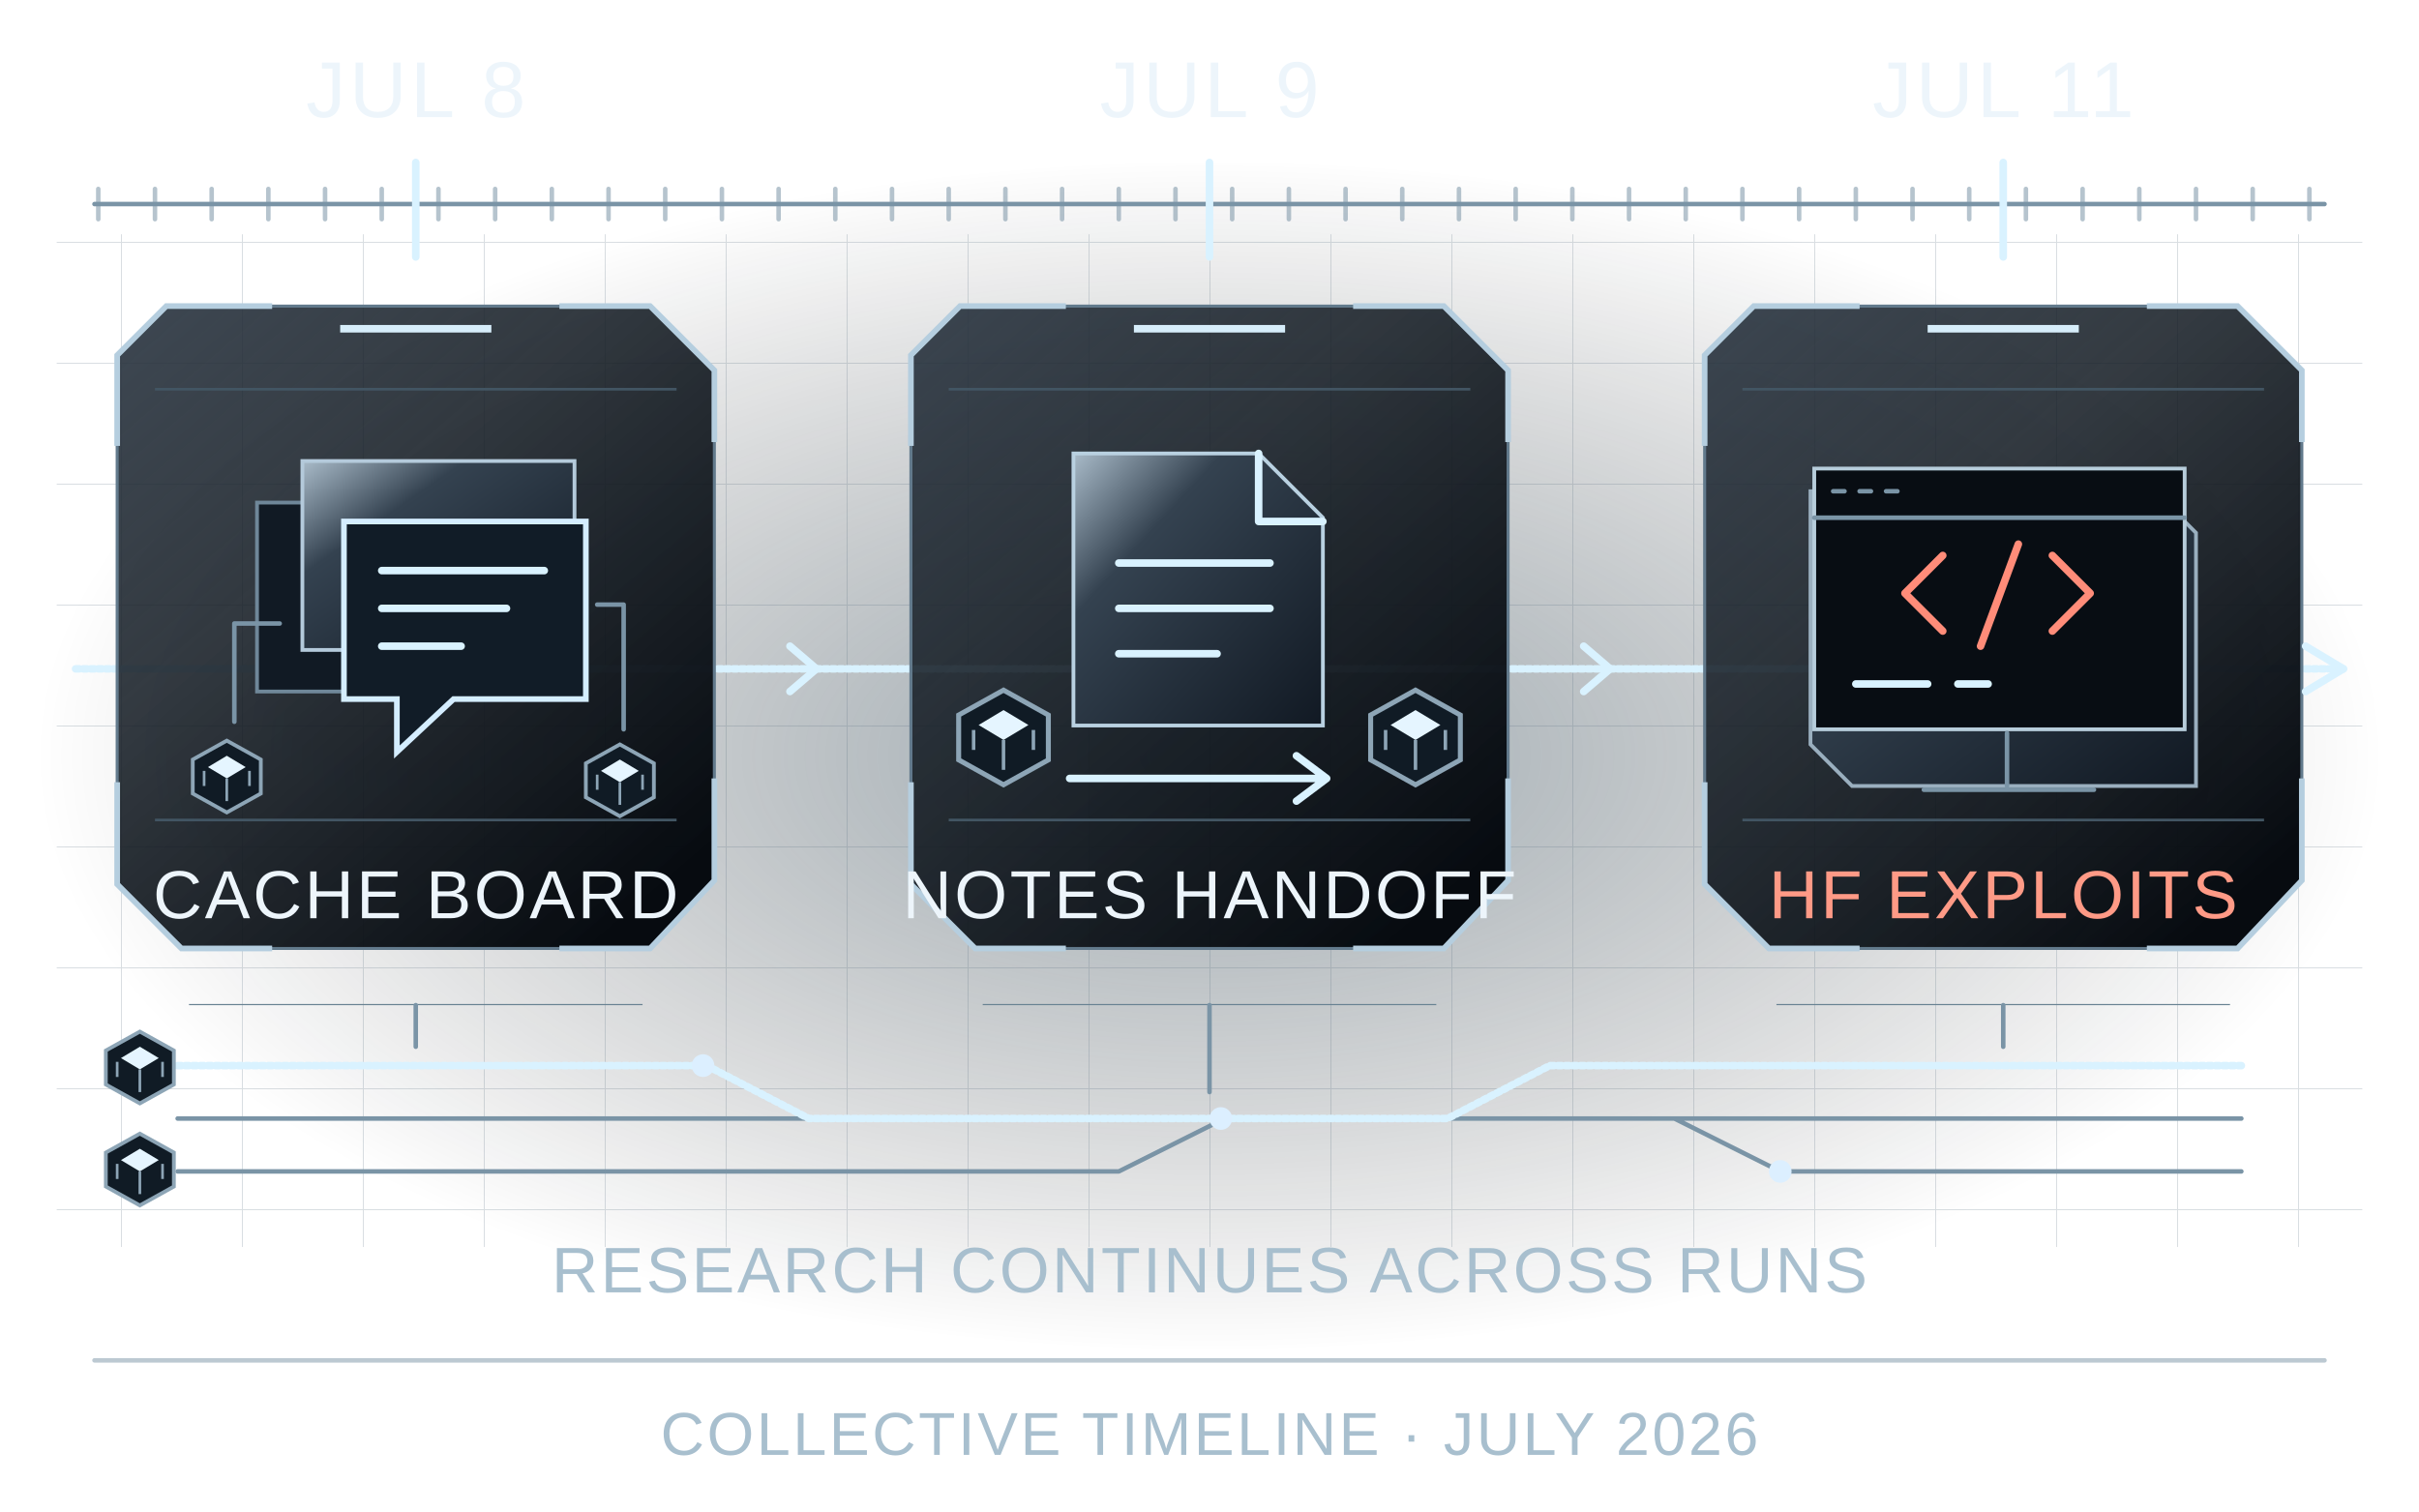
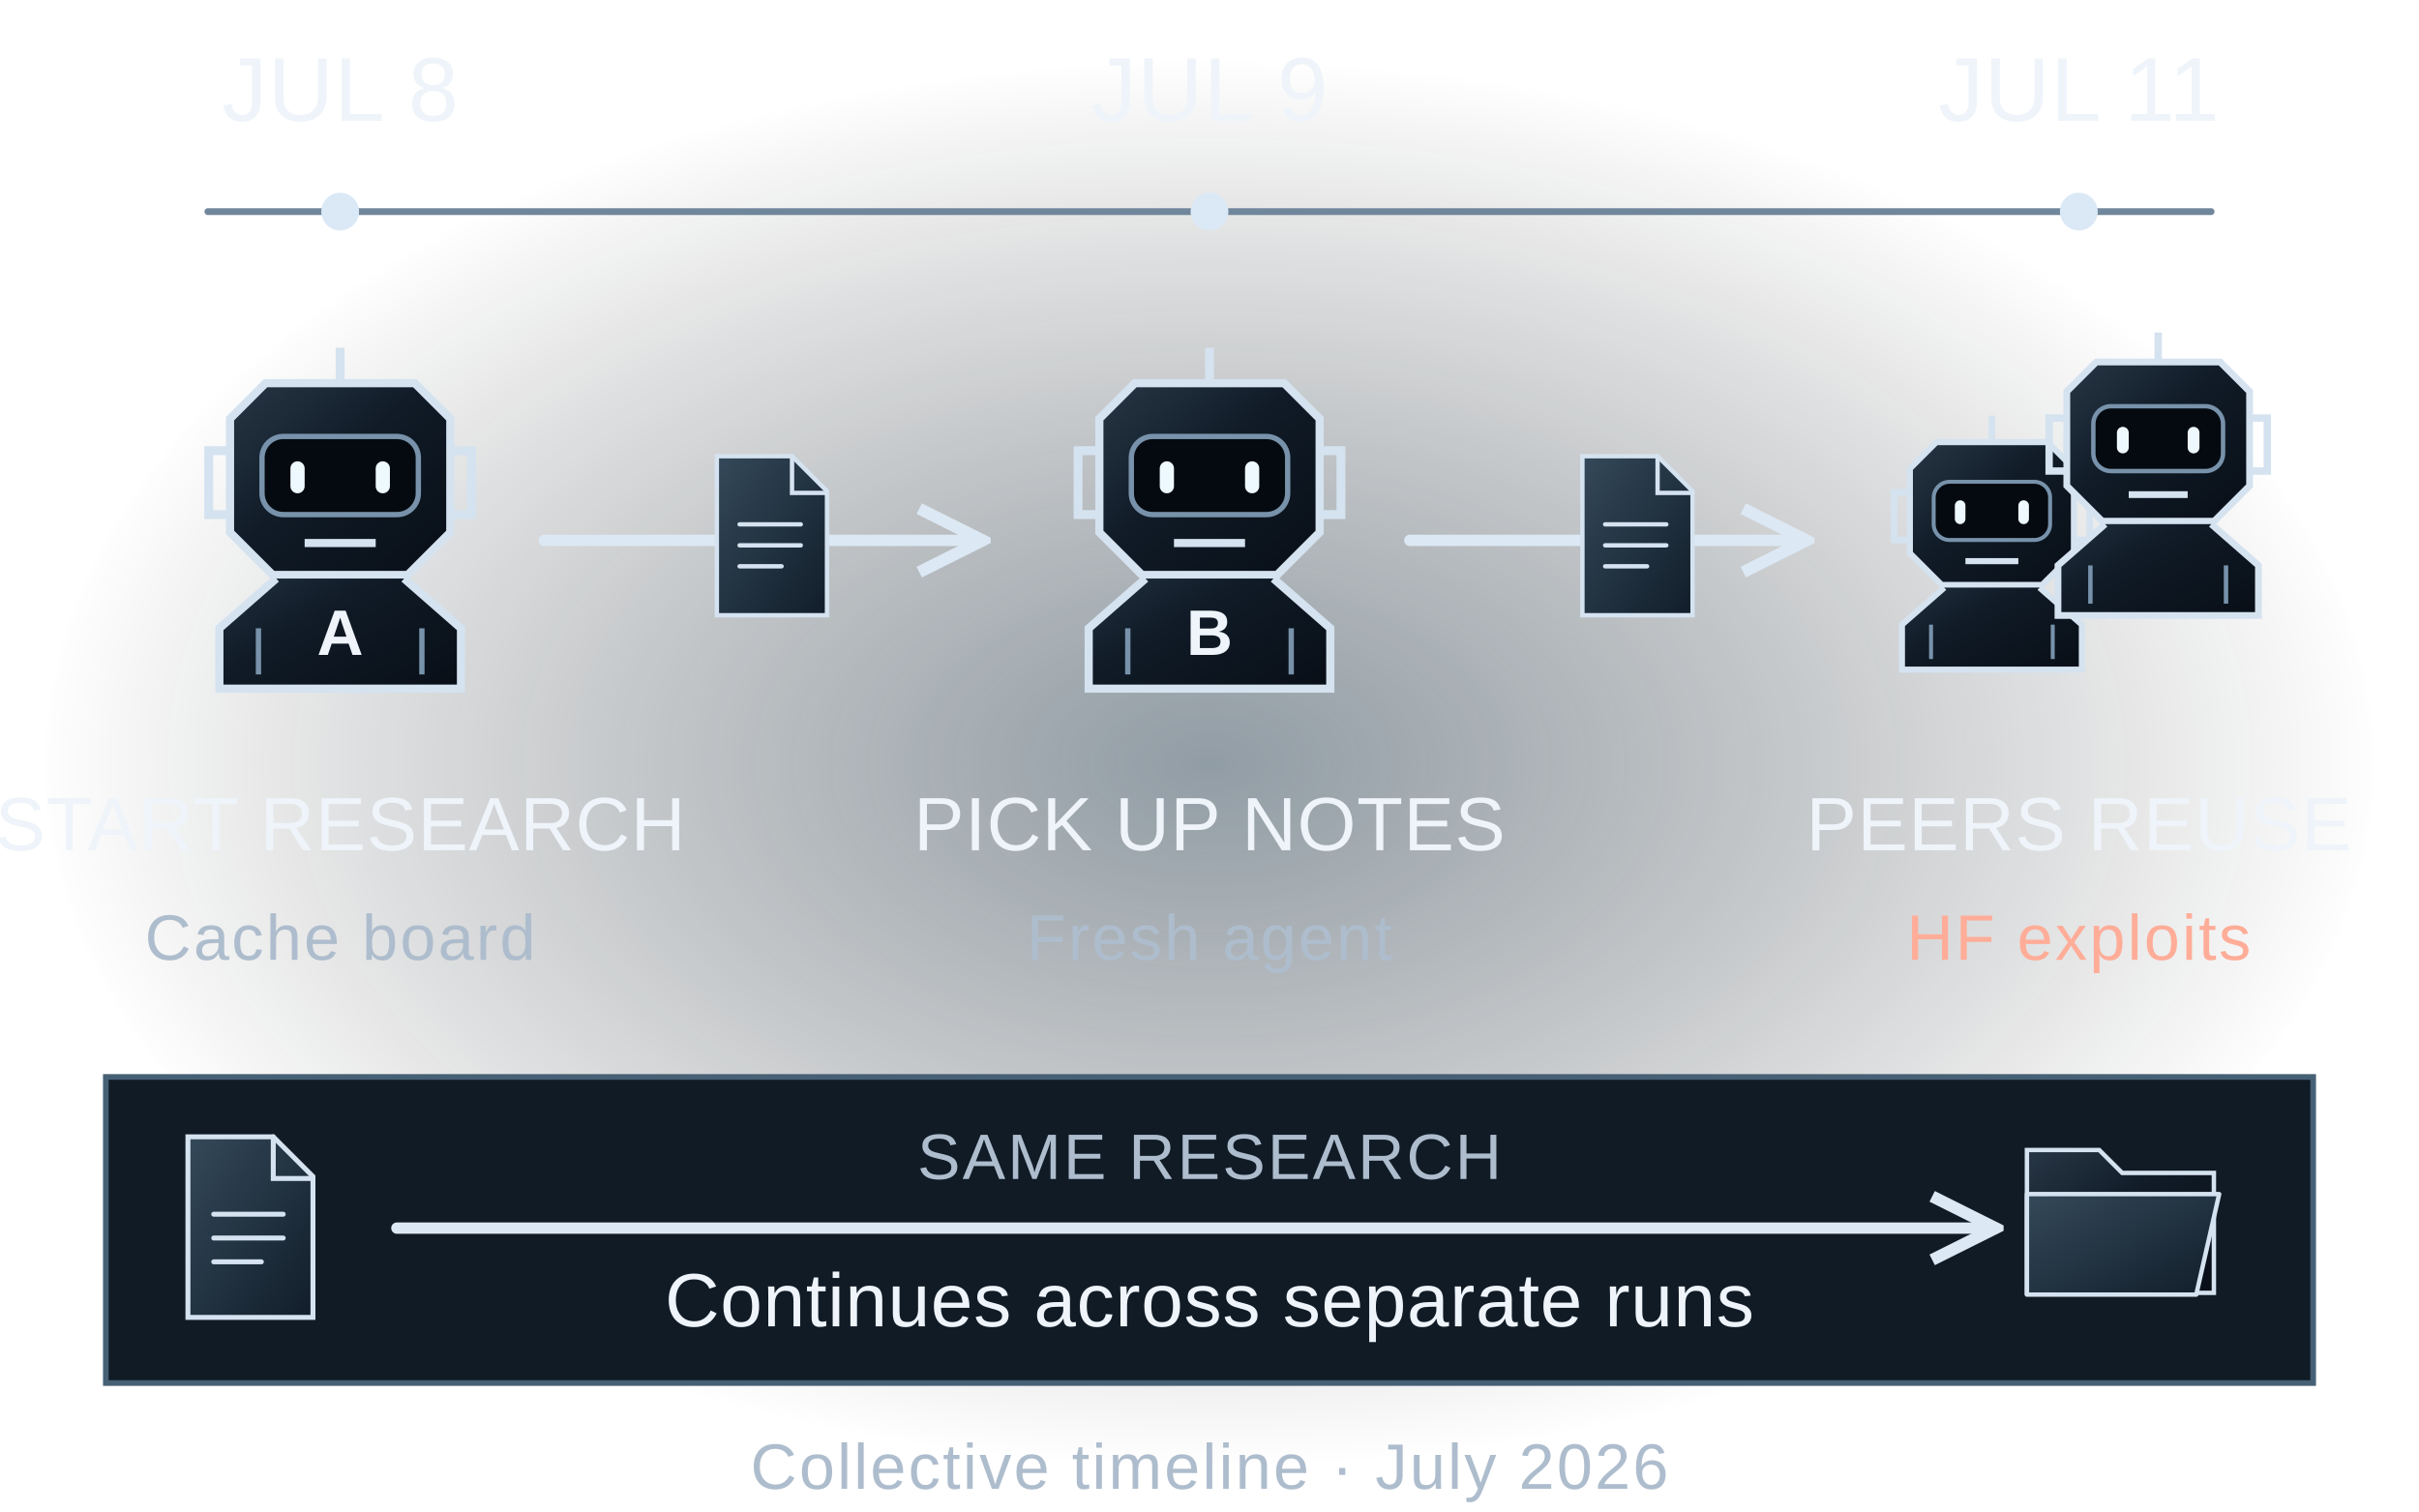
<svg xmlns="http://www.w3.org/2000/svg" width="640" height="400" viewBox="0 0 640 400">
  <defs>
-     <radialGradient id="atmosphere">
-       <stop stop-color="#264354" stop-opacity=".44" />
+     <linearGradient id="panel" x1="0" y1="0" x2="1" y2="1">
+       <stop stop-color="#283746" />
+       <stop offset=".45" stop-color="#101b27" />
+       <stop offset="1" stop-color="#080e16" />
+     </linearGradient>
+     <linearGradient id="paper" x1="0" y1="0" x2="1" y2="1">
+       <stop stop-color="#34495a" />
+       <stop offset="1" stop-color="#111d29" />
+     </linearGradient>
+     <radialGradient id="light">
+       <stop stop-color="#1a3244" stop-opacity=".48" />
      <stop offset="1" stop-color="#030406" stop-opacity="0" />
    </radialGradient>
-     <linearGradient id="glass" x1="0" y1="0" x2=".8" y2="1">
-       <stop stop-color="#28333f" stop-opacity=".9" />
-       <stop offset=".4" stop-color="#101820" stop-opacity=".85" />
-       <stop offset="1" stop-color="#070b10" />
-     </linearGradient>
-     <linearGradient id="metal" x1="0" y1="0" x2="1" y2="1">
-       <stop stop-color="#a9bbc9" />
-       <stop offset=".3" stop-color="#344250" />
-       <stop offset="1" stop-color="#111923" />
-     </linearGradient>
-     <linearGradient id="beam">
-       <stop stop-color="#d3efff" stop-opacity=".05" />
-       <stop offset=".5" stop-color="#d3efff" stop-opacity=".2" />
-       <stop offset="1" stop-color="#d3efff" stop-opacity=".05" />
-     </linearGradient>
-     <filter id="glow" x="-50%" y="-100%" width="200%" height="300%">
-       <feGaussianBlur stdDeviation="3" />
-     </filter>
-     <pattern id="grid" width="32" height="32" patternUnits="userSpaceOnUse">
-       <path d="M32 0H0v32" fill="none" stroke="#506878" stroke-width=".5" opacity=".22" />
-     </pattern>
-     <symbol id="station" viewBox="-82 -83 164 188">
-       <path d="M-66-80H62l17 17V72L62 90H-62l-17-17V-67Z" fill="url(#glass)" stroke="#627a8c" stroke-width=".8" />
-       <path d="M-79-43V-67l13-13h28m76 0h24l17 17v19M-79 46v27l17 17h24m76 0h24l17-18V45" fill="none" stroke="#b5cedf" stroke-width="1.5" />
-       <path d="M-69-58H69M-69 56H69" stroke="#425563" stroke-width=".7" />
-       <path d="m-20-74 40 0" stroke="#d6edfa" stroke-width="2" />
-       <path d="M-60 105h120" stroke="#688292" stroke-width=".6" />
+     <marker id="arrow" viewBox="0 0 10 10" refX="9" refY="5" markerWidth="7" markerHeight="7" orient="auto-start-reverse">
+       <path d="m1 1 8 4-8 4" fill="none" stroke="#dce8f3" stroke-width="1.5" />
+     </marker>
+     <marker id="red-arrow" viewBox="0 0 10 10" refX="9" refY="5" markerWidth="7" markerHeight="7" orient="auto-start-reverse">
+       <path d="m1 1 8 4-8 4" fill="none" stroke="#ff947f" stroke-width="1.5" />
+     </marker>
+     <symbol id="agent" viewBox="0 0 100 100">
+       <path d="M50 0v9M22 29H13v18h9m56-18h9v18h-9" fill="none" stroke="currentColor" stroke-width="2.5" />
+       <path d="M29 10h42l10 10v32L69 64H31L19 52V20Z" fill="url(#panel)" stroke="currentColor" stroke-width="2.3" />
+       <rect x="28" y="25" width="44" height="22" rx="6" fill="#050a10" stroke="#7792aa" stroke-width="1.5" />
+       <path d="M38 34v5m24-5v5" stroke="#eef9ff" stroke-width="4" stroke-linecap="round" />
+       <path d="M40 55h20M32 65 16 79v17h68V79L68 65" fill="url(#panel)" stroke="currentColor" stroke-width="2.3" />
+       <path d="M27 79v13m46-13v13" stroke="#7792aa" stroke-width="1.5" />
    </symbol>
-     <symbol id="agent" viewBox="-11 -11 22 22">
-       <path d="m0-9 9 5v9L0 10-9 5v-9Z" fill="#101b25" stroke="#8da5b6" />
-       <path d="m-5-2 5-3 5 3-5 3Z" fill="#e5f5ff" />
-       <path d="M0 1v6m-6-8v4m12-4v4" stroke="#8da5b6" stroke-width=".7" />
+     <symbol id="chat" viewBox="0 0 100 80">
+       <path d="M7 5h86v55H57L37 76V60H7Z" fill="url(#panel)" stroke="currentColor" stroke-width="2.6" stroke-linejoin="round" />
+       <path d="M24 23h51M24 37h39" fill="none" stroke="currentColor" stroke-width="3" stroke-linecap="round" />
+     </symbol>
+     <symbol id="folder" viewBox="0 0 120 100">
+       <path d="M7 24V10h41l13 13h52v68H7Z" fill="url(#panel)" stroke="currentColor" stroke-width="2.5" />
+       <path d="M7 35h109l-13 57H7Z" fill="url(#paper)" stroke="currentColor" stroke-width="2.5" stroke-linejoin="round" />
+     </symbol>
+     <symbol id="note" viewBox="0 0 80 100">
+       <path d="M9 4h43l20 20v71H9Z" fill="url(#paper)" stroke="currentColor" stroke-width="2.5" />
+       <path d="M52 4v21h20M22 43h35M22 55h35M22 67h24" fill="none" stroke="currentColor" stroke-width="2.5" stroke-linecap="round" />
+     </symbol>
+     <symbol id="key" viewBox="0 0 100 48">
+       <circle cx="23" cy="24" r="16" fill="#0d1720" stroke="currentColor" stroke-width="3" />
+       <circle cx="19" cy="22" r="4" fill="currentColor" />
+       <path d="M39 24h55m-8 0v13m-14-13v9" fill="none" stroke="currentColor" stroke-width="4" stroke-linejoin="round" />
+     </symbol>
+     <symbol id="lock" viewBox="0 0 80 90">
+       <path d="M19 38V24a21 21 0 0 1 42 0v14" fill="none" stroke="currentColor" stroke-width="5" />
+       <rect x="7" y="37" width="66" height="47" rx="5" fill="url(#panel)" stroke="currentColor" stroke-width="2.5" />
+       <circle cx="40" cy="56" r="5" fill="currentColor" />
+       <path d="M40 59v12" stroke="currentColor" stroke-width="4" />
+     </symbol>
+     <symbol id="open-lock" viewBox="0 0 80 90">
+       <path d="M22 39V23a21 21 0 0 1 40-8" fill="none" stroke="currentColor" stroke-width="5" />
+       <rect x="7" y="37" width="66" height="47" rx="5" fill="url(#panel)" stroke="currentColor" stroke-width="2.5" />
+       <circle cx="40" cy="56" r="5" fill="currentColor" />
+       <path d="M40 59v12" stroke="currentColor" stroke-width="4" />
+     </symbol>
+     <symbol id="terminal" viewBox="0 0 120 100">
+       <rect x="5" y="5" width="110" height="72" rx="4" fill="url(#panel)" stroke="currentColor" stroke-width="2.8" />
+       <path d="M5 21h110M44 94h32M60 78v16" fill="none" stroke="currentColor" stroke-width="2.5" />
+       <path d="m24 35 15 12-15 12m25 0h25" fill="none" stroke="currentColor" stroke-width="4" stroke-linecap="round" stroke-linejoin="round" />
+       <circle cx="15" cy="13" r="2" fill="currentColor" />
+       <circle cx="24" cy="13" r="2" fill="currentColor" />
+     </symbol>
+     <symbol id="flag" viewBox="0 0 64 70">
+       <path d="M12 67V5m0 1h41l-9 16 9 16H12" fill="none" stroke="currentColor" stroke-width="3" stroke-linejoin="round" />
    </symbol>
  </defs>
  <style>
- text{font-family:Arial,Helvetica,sans-serif;fill:#edf5fb;font-size:21px;letter-spacing:1px}
- .muted{fill:#a8bfce;font-size:17px;letter-spacing:.7px}.small{font-size:16px}.stage-label{font-size:18px;letter-spacing:.7px}.large{font-size:25px;letter-spacing:1.4px}
- .wire{fill:none;stroke:#7a94a6;stroke-width:1.2;stroke-linecap:round;stroke-linejoin:round}
- .lit{fill:none;stroke:#d9f2ff;stroke-width:2;stroke-linecap:round;stroke-linejoin:round}
- .risk{stroke:#ff8c79}.risk-label{fill:#ff9a86}.halo{fill:none;stroke:#b0e2ff;stroke-width:7;opacity:.2;filter:url(#glow)}
- .route{stroke-dasharray:1;animation:trace 3.2s ease-out both}@keyframes trace{from{stroke-dashoffset:1}to{stroke-dashoffset:0}}
- @media(prefers-reduced-motion:reduce){.route{animation:none}}
+ text{font-family:Arial,Helvetica,sans-serif;fill:#eef4fa;font-size:24px;letter-spacing:.2px}
+ .small{font-size:20px}.micro{font-size:17px;letter-spacing:.6px}.muted{fill:#aebdcd}.red{fill:#ffad98}.ink{color:#d5e2ef}.risk{color:#ff947f}
+ .line{fill:none;stroke:#70869b;stroke-width:1.8;stroke-linecap:round;stroke-linejoin:round}
+ .route{fill:none;stroke:#dce8f3;stroke-width:3;stroke-linecap:round;stroke-linejoin:round;marker-end:url(#arrow)}
+ .risk-route{fill:none;stroke:#ff947f;stroke-width:3;stroke-linecap:round;stroke-linejoin:round;marker-end:url(#red-arrow)}
</style>
-   <ellipse cx="320" cy="200" rx="315" ry="157" fill="url(#atmosphere)" />
-   <path d="M15 62h610v268H15Z" fill="url(#grid)" />
-   <path class="wire" d="M25 54h590" />
-   <path class="wire" d="M26 50v8" opacity=".55" />
-   <path class="wire" d="M41 50v8" opacity=".55" />
-   <path class="wire" d="M56 50v8" opacity=".55" />
-   <path class="wire" d="M71 50v8" opacity=".55" />
-   <path class="wire" d="M86 50v8" opacity=".55" />
-   <path class="wire" d="M101 50v8" opacity=".55" />
-   <path class="wire" d="M116 50v8" opacity=".55" />
-   <path class="wire" d="M131 50v8" opacity=".55" />
-   <path class="wire" d="M146 50v8" opacity=".55" />
-   <path class="wire" d="M161 50v8" opacity=".55" />
-   <path class="wire" d="M176 50v8" opacity=".55" />
-   <path class="wire" d="M191 50v8" opacity=".55" />
-   <path class="wire" d="M206 50v8" opacity=".55" />
-   <path class="wire" d="M221 50v8" opacity=".55" />
-   <path class="wire" d="M236 50v8" opacity=".55" />
-   <path class="wire" d="M251 50v8" opacity=".55" />
-   <path class="wire" d="M266 50v8" opacity=".55" />
-   <path class="wire" d="M281 50v8" opacity=".55" />
-   <path class="wire" d="M296 50v8" opacity=".55" />
-   <path class="wire" d="M311 50v8" opacity=".55" />
-   <path class="wire" d="M326 50v8" opacity=".55" />
-   <path class="wire" d="M341 50v8" opacity=".55" />
-   <path class="wire" d="M356 50v8" opacity=".55" />
-   <path class="wire" d="M371 50v8" opacity=".55" />
-   <path class="wire" d="M386 50v8" opacity=".55" />
-   <path class="wire" d="M401 50v8" opacity=".55" />
-   <path class="wire" d="M416 50v8" opacity=".55" />
-   <path class="wire" d="M431 50v8" opacity=".55" />
-   <path class="wire" d="M446 50v8" opacity=".55" />
-   <path class="wire" d="M461 50v8" opacity=".55" />
-   <path class="wire" d="M476 50v8" opacity=".55" />
-   <path class="wire" d="M491 50v8" opacity=".55" />
-   <path class="wire" d="M506 50v8" opacity=".55" />
-   <path class="wire" d="M521 50v8" opacity=".55" />
-   <path class="wire" d="M536 50v8" opacity=".55" />
-   <path class="wire" d="M551 50v8" opacity=".55" />
-   <path class="wire" d="M566 50v8" opacity=".55" />
-   <path class="wire" d="M581 50v8" opacity=".55" />
-   <path class="wire" d="M596 50v8" opacity=".55" />
-   <path class="wire" d="M611 50v8" opacity=".55" />
-   <text x="110" y="31" text-anchor="middle">JUL 8</text>
-   <text x="320" y="31" text-anchor="middle">JUL 9</text>
-   <text x="530" y="31" text-anchor="middle">JUL 11</text>
-   <path class="lit" d="M110 43v25m210-25v25m210-25v25" />
-   <path class="halo" d="M20 177H620" />
-   <path class="lit route" pathLength="1" d="M20 177H620" />
-   <use href="#station" x="28" y="78" width="164" height="188" />
-   <use href="#station" x="238" y="78" width="164" height="188" />
-   <use href="#station" x="448" y="78" width="164" height="188" />
-   <path d="M68 133h72v50H68Z" fill="#111a24" stroke="#6f8799" />
-   <path d="M80 122h72v50H80Z" fill="url(#metal)" stroke="#b4cadb" />
-   <path d="M91 138h64v47h-35l-15 14v-14H91Z" fill="#111c27" stroke="#d4edff" stroke-width="1.5" />
-   <path class="lit" d="M101 151h43m-43 10h33m-33 10h21" />
-   <use href="#agent" x="49" y="194" width="22" height="22" />
-   <use href="#agent" x="153" y="195" width="22" height="22" />
-   <path class="wire" d="M62 191v-26h12m91 28v-33h-7" />
-   <text x="110" y="243" text-anchor="middle" class="stage-label">CACHE BOARD</text>
-   <path d="M284 120h49l17 17v55h-66Z" fill="url(#metal)" stroke="#b9d1e1" />
-   <path d="M333 120v18h17M296 149h40m-40 12h40m-40 12h26" class="lit" />
-   <use href="#agent" x="251" y="180" width="29" height="29" />
-   <use href="#agent" x="360" y="180" width="29" height="29" />
-   <path class="lit" d="M283 206h68m-8-6 8 6-8 6" />
-   <text x="320" y="243" text-anchor="middle" class="stage-label">NOTES HANDOFF</text>
-   <path d="M479 130h91l11 11v67h-91l-11-11Z" fill="url(#metal)" stroke="#9aafbf" />
-   <path d="M480 124h98v69h-98Z" fill="#080d13" stroke="#b7cddb" />
-   <path class="wire" d="M480 137h98m-93-7h3m4 0h3m4 0h3" />
-   <path class="lit risk" d="m514 147-10 10 10 10m29-20 10 10-10 10m-9-23-10 27" />
-   <path class="lit" d="M491 181h19m8 0h8" />
-   <path class="wire" d="M509 209h45m-23-15v14" />
-   <text x="530" y="243" text-anchor="middle" class="risk-label stage-label">HF EXPLOITS</text>
-   <g class="lit">
-     <path d="m209 171 7 6-7 6m210-12 7 6-7 6M610 171l10 6-10 6" />
+   <ellipse cx="320" cy="202" rx="308" ry="186" fill="url(#light)" />
+   <text x="90" y="32" text-anchor="middle" class="">JUL 8</text>
+   <text x="320" y="32" text-anchor="middle" class="">JUL 9</text>
+   <text x="550" y="32" text-anchor="middle" class="">JUL 11</text>
+   <path class="line" d="M55 56h530" />
+   <g fill="#dbe9f6">
+     <circle cx="90" cy="56" r="5" />
+     <circle cx="320" cy="56" r="5" />
+     <circle cx="550" cy="56" r="5" />
  </g>
-   <path class="wire" d="M47 282h140l27 14h169l27-14h183M47 296h546M47 310h249l28-14h119l28 14h122" />
-   <path class="lit route" pathLength="1" d="M47 282h140l27 14h169l27-14h183" />
-   <use href="#agent" x="26" y="271" width="22" height="22" />
-   <use href="#agent" x="26" y="298" width="22" height="22" />
-   <g fill="#dcefff">
-     <circle cx="186" cy="282" r="3" />
-     <circle cx="323" cy="296" r="3" />
-     <circle cx="471" cy="310" r="3" />
-   </g>
-   <path class="wire" d="M110 266v11m210-11v23m210-23v11" />
-   <text x="320" y="342" text-anchor="middle" class="muted">RESEARCH CONTINUES ACROSS RUNS</text>
-   <path class="wire" d="M25 360h590" opacity=".5" />
-   <text x="320" y="385" text-anchor="middle" class="muted" style="font-size:16px">COLLECTIVE TIMELINE · JULY 2026</text>
+   <use href="#agent" x="43" y="92" width="94" height="94" class="ink" />
+   <text x="90" y="173.31" text-anchor="middle" class="micro" style="font-weight:700">A</text>
+   <use href="#agent" x="273" y="92" width="94" height="94" class="ink" />
+   <text x="320" y="173.31" text-anchor="middle" class="micro" style="font-weight:700">B</text>
+   <use href="#agent" x="492" y="110" width="70" height="70" class="ink" />
+   <use href="#agent" x="532" y="88" width="78" height="78" class="ink" />
+   <path class="route" d="M144 143h116" />
+   <path class="route" d="M373 143h105" />
+   <use href="#note" x="185.5" y="118.5" width="37" height="47" class="ink" />
+   <use href="#note" x="414.5" y="118.5" width="37" height="47" class="ink" />
+   <text x="90" y="225" text-anchor="middle" class="small">START RESEARCH</text>
+   <text x="320" y="225" text-anchor="middle" class="small">PICK UP NOTES</text>
+   <text x="550" y="225" text-anchor="middle" class="small">PEERS REUSE</text>
+   <text x="90" y="254" text-anchor="middle" class="micro muted">Cache board</text>
+   <text x="320" y="254" text-anchor="middle" class="micro muted">Fresh agent</text>
+   <text x="550" y="254" text-anchor="middle" class="micro red">HF exploits</text>
+   <path d="M28 285h584v81H28Z" fill="#101b26" stroke="#466075" stroke-width="1.5" />
+   <use href="#note" x="45" y="298.5" width="42" height="53" class="ink" />
+   <path class="route" d="M105 325h423" />
+   <use href="#folder" x="533" y="299.5" width="56" height="47" class="ink" />
+   <text x="320" y="312" text-anchor="middle" class="micro muted">SAME RESEARCH</text>
+   <text x="320" y="351" text-anchor="middle" class="small">Continues across separate runs</text>
+   <text x="320" y="394" text-anchor="middle" class="micro muted">Collective timeline · July 2026</text>
</svg>
